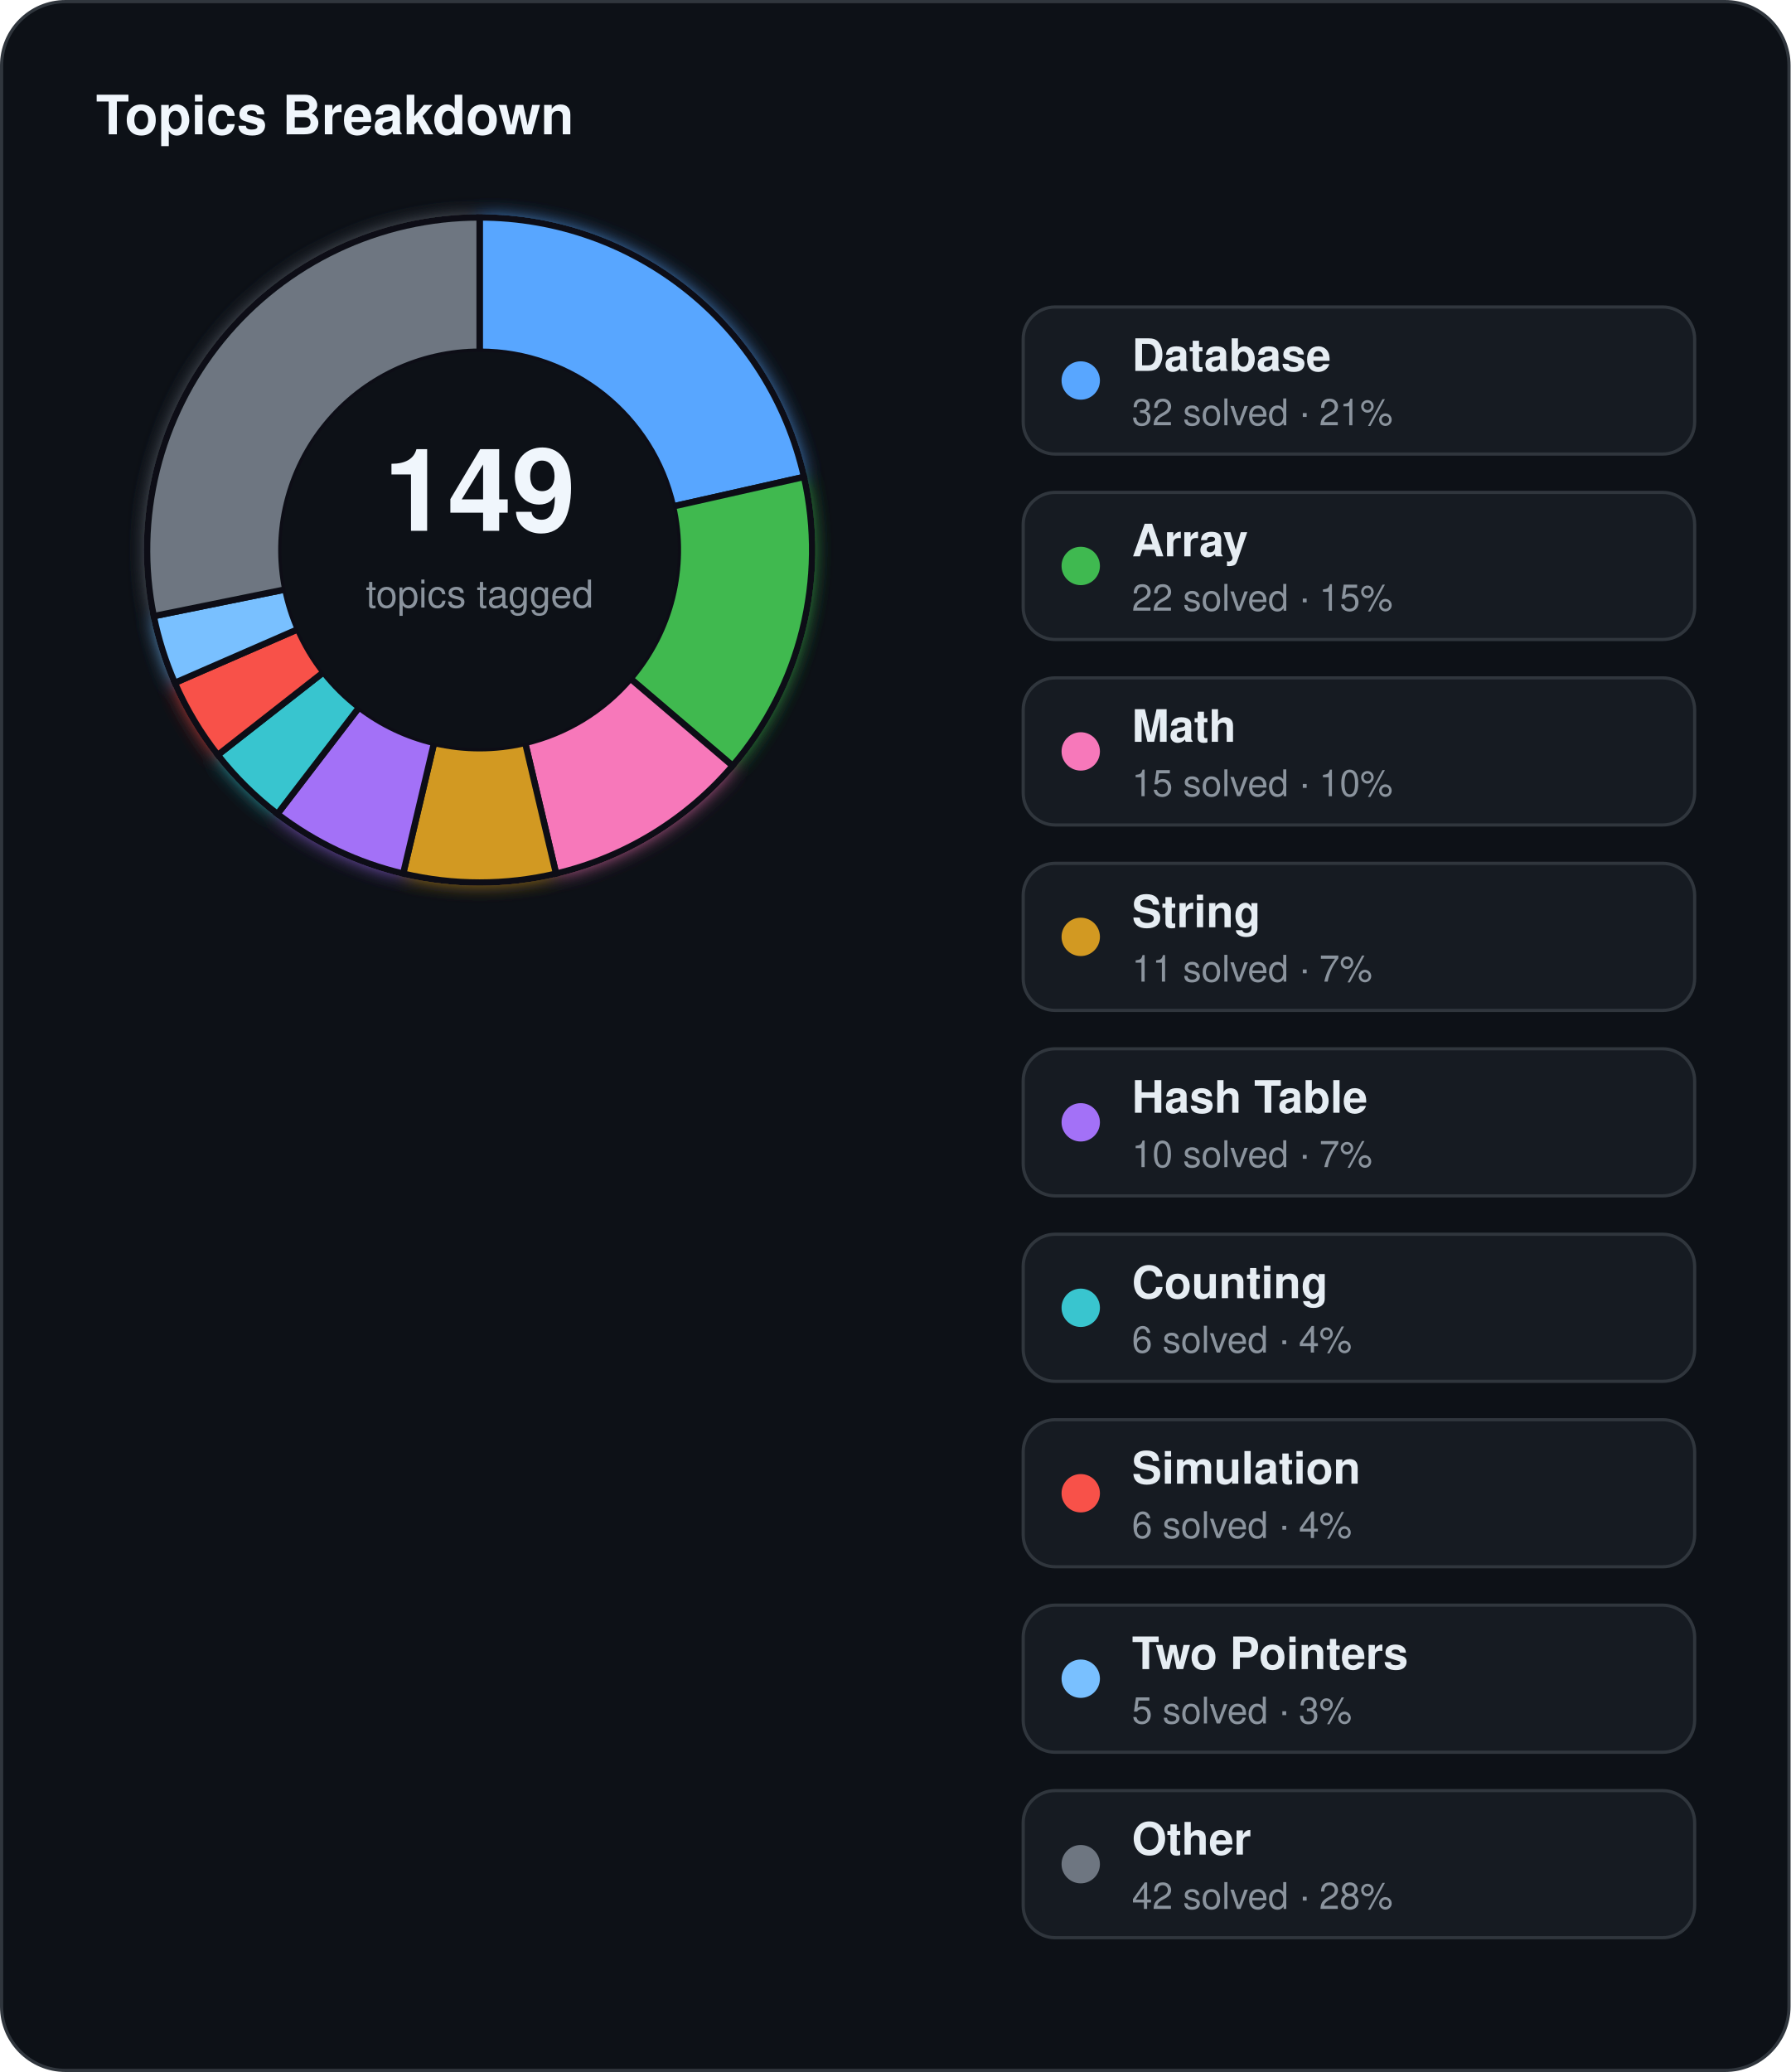
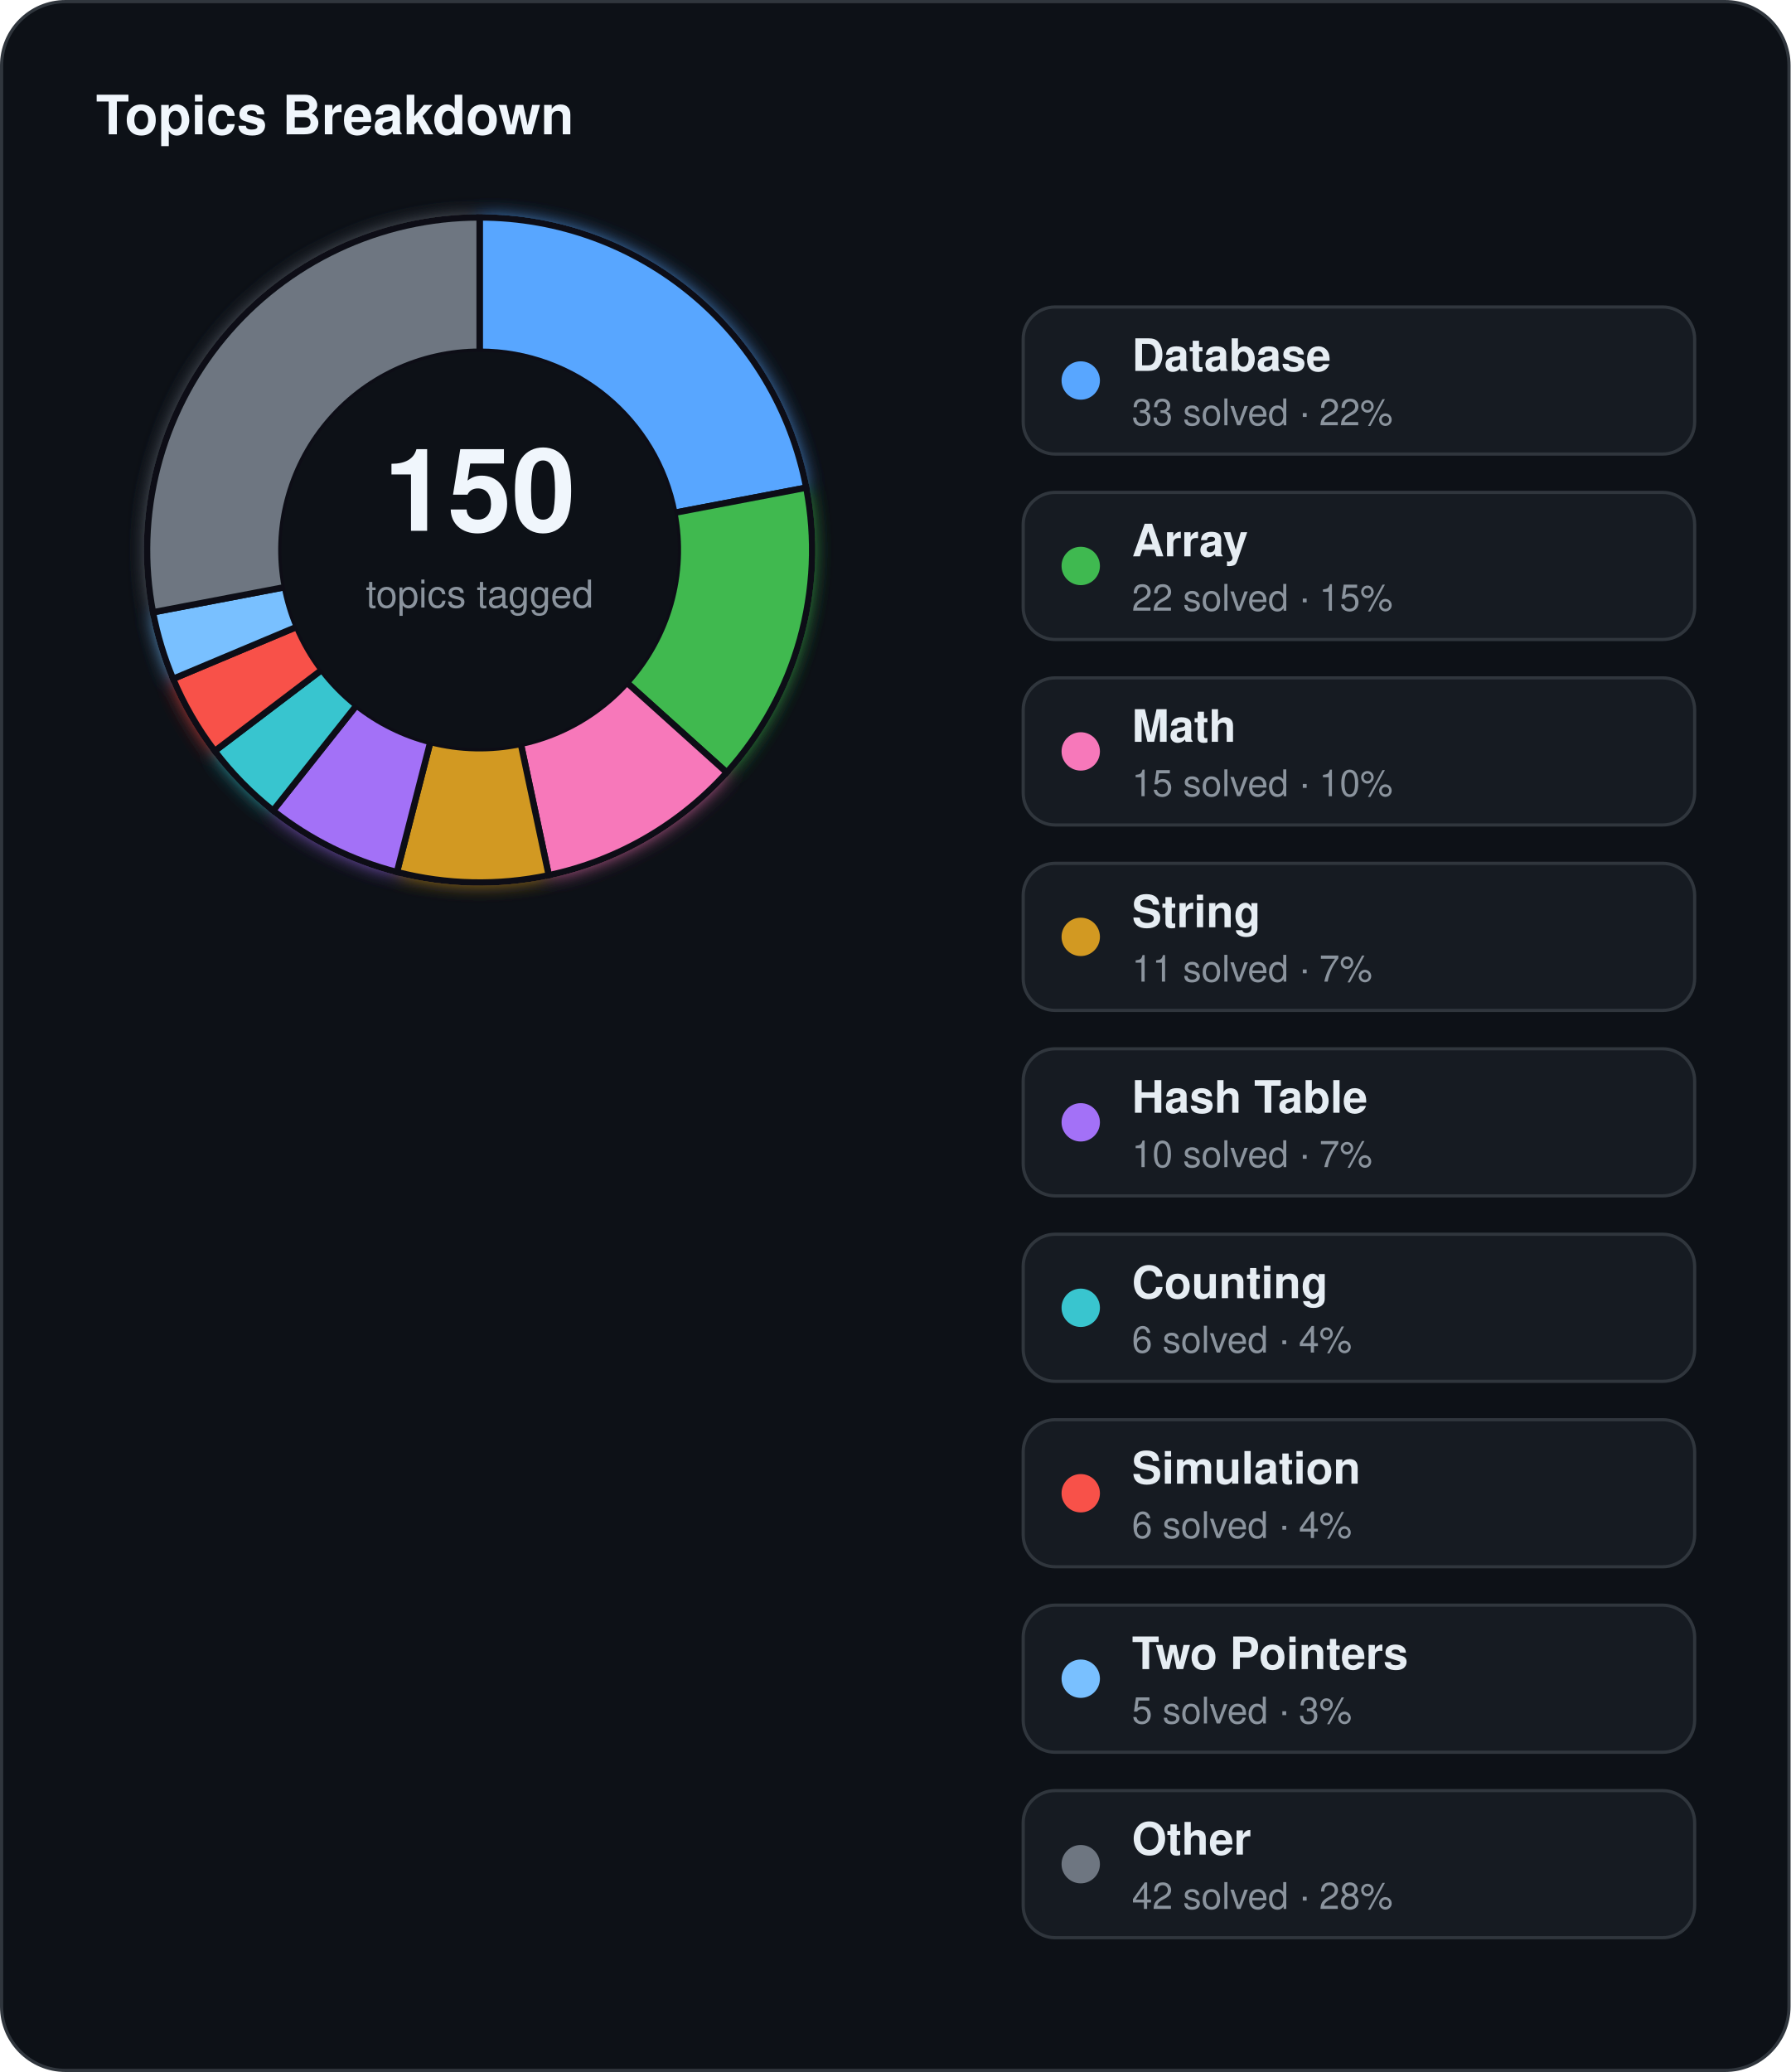
<svg xmlns="http://www.w3.org/2000/svg" width="560" height="648" viewBox="0 0 560 648">
  <defs>
    <filter id="topics-glow" x="-60%" y="-60%" width="220%" height="220%">
      <feGaussianBlur stdDeviation="3" result="blur" />
      <feMerge>
        <feMergeNode in="blur" />
        <feMergeNode in="SourceGraphic" />
      </feMerge>
    </filter>
  </defs>
  <rect x="0.5" y="0.5" width="559" height="647" rx="20" fill="#0d1117" stroke="#30363d" stroke-width="1" />
  <text x="30" y="42" fill="#f0f6fc" font-family="Segoe UI, Helvetica, Arial, sans-serif" font-size="17" font-weight="700">Topics Breakdown</text>
  <g filter="url(#topics-glow)">
-     <path d="M 150.00,68.00 A 104,104 0 0 1 251.46,149.16 L 210.49,158.39 A 62,62 0 0 0 150.00,110.00 Z" fill="#58a6ff" stroke="#0d1117" stroke-width="2" />
-     <path d="M 251.46,149.16 A 104,104 0 0 1 229.12,239.50 L 197.17,212.24 A 62,62 0 0 0 210.49,158.39 Z" fill="#3fb950" stroke="#0d1117" stroke-width="2" />
-     <path d="M 229.12,239.50 A 104,104 0 0 1 173.91,273.22 L 164.25,232.34 A 62,62 0 0 0 197.17,212.24 Z" fill="#f778ba" stroke="#0d1117" stroke-width="2" />
-     <path d="M 173.91,273.22 A 104,104 0 0 1 126.09,273.22 L 135.75,232.34 A 62,62 0 0 0 164.25,232.34 Z" fill="#d29922" stroke="#0d1117" stroke-width="2" />
-     <path d="M 126.09,273.22 A 104,104 0 0 1 86.76,254.56 L 112.30,221.22 A 62,62 0 0 0 135.75,232.34 Z" fill="#a371f7" stroke="#0d1117" stroke-width="2" />
-     <path d="M 86.76,254.56 A 104,104 0 0 1 68.11,236.11 L 101.18,210.22 A 62,62 0 0 0 112.30,221.22 Z" fill="#39c5cf" stroke="#0d1117" stroke-width="2" />
-     <path d="M 68.11,236.11 A 104,104 0 0 1 54.67,213.56 L 93.17,196.78 A 62,62 0 0 0 101.18,210.22 Z" fill="#f85149" stroke="#0d1117" stroke-width="2" />
-     <path d="M 54.67,213.56 A 104,104 0 0 1 48.08,192.69 L 89.24,184.34 A 62,62 0 0 0 93.17,196.78 Z" fill="#79c0ff" stroke="#0d1117" stroke-width="2" />
-     <path d="M 48.08,192.69 A 104,104 0 0 1 150.00,68.00 L 150.00,110.00 A 62,62 0 0 0 89.24,184.34 Z" fill="#6e7681" stroke="#0d1117" stroke-width="2" />
+     <path d="M 150.00,68.00 A 104,104 0 0 1 252.16,152.51 L 210.90,160.38 A 62,62 0 0 0 150.00,110.00 Z" fill="#58a6ff" stroke="#0d1117" stroke-width="2" />
+     <path d="M 252.16,152.51 A 104,104 0 0 1 227.29,241.59 L 196.07,213.49 A 62,62 0 0 0 210.90,160.38 Z" fill="#3fb950" stroke="#0d1117" stroke-width="2" />
+     <path d="M 227.29,241.59 A 104,104 0 0 1 171.62,273.73 L 162.89,232.65 A 62,62 0 0 0 196.07,213.49 Z" fill="#f778ba" stroke="#0d1117" stroke-width="2" />
+     <path d="M 171.62,273.73 A 104,104 0 0 1 124.14,272.73 L 134.58,232.05 A 62,62 0 0 0 162.89,232.65 Z" fill="#d29922" stroke="#0d1117" stroke-width="2" />
+     <path d="M 124.14,272.73 A 104,104 0 0 1 85.40,253.50 L 111.49,220.59 A 62,62 0 0 0 134.58,232.05 Z" fill="#a371f7" stroke="#0d1117" stroke-width="2" />
+     <path d="M 85.40,253.50 A 104,104 0 0 1 67.16,234.88 L 100.62,209.49 A 62,62 0 0 0 111.49,220.59 Z" fill="#39c5cf" stroke="#0d1117" stroke-width="2" />
+     <path d="M 67.16,234.88 A 104,104 0 0 1 54.13,212.30 L 92.84,196.03 A 62,62 0 0 0 100.62,209.49 Z" fill="#f85149" stroke="#0d1117" stroke-width="2" />
+     <path d="M 54.13,212.30 A 104,104 0 0 1 47.84,191.49 L 89.10,183.62 A 62,62 0 0 0 92.84,196.03 Z" fill="#79c0ff" stroke="#0d1117" stroke-width="2" />
+     <path d="M 47.84,191.49 A 104,104 0 0 1 150.00,68.00 L 150.00,110.00 A 62,62 0 0 0 89.10,183.62 Z" fill="#6e7681" stroke="#0d1117" stroke-width="2" />
  </g>
  <circle cx="150" cy="172" r="62" fill="#0d1117" />
-   <text x="150" y="166" text-anchor="middle" fill="#f0f6fc" font-family="Segoe UI, Helvetica, Arial, sans-serif" font-size="36" font-weight="700">149</text>
+   <text x="150" y="166" text-anchor="middle" fill="#f0f6fc" font-family="Segoe UI, Helvetica, Arial, sans-serif" font-size="36" font-weight="700">150</text>
  <text x="150" y="190" text-anchor="middle" fill="#8b949e" font-family="Segoe UI, Helvetica, Arial, sans-serif" font-size="12">topics tagged</text>
  <rect x="320" y="96" width="210" height="46" rx="10" fill="#161b22" stroke="#30363d" stroke-width="1" />
  <circle cx="338" cy="119" r="6" fill="#58a6ff" />
  <text x="354" y="116" fill="#e6edf3" font-family="Segoe UI, Helvetica, Arial, sans-serif" font-size="14" font-weight="600">Database</text>
-   <text x="354" y="133" fill="#8b949e" font-family="Segoe UI, Helvetica, Arial, sans-serif" font-size="11.5">32 solved · 21%</text>
+   <text x="354" y="133" fill="#8b949e" font-family="Segoe UI, Helvetica, Arial, sans-serif" font-size="11.5">33 solved · 22%</text>
  <rect x="320" y="154" width="210" height="46" rx="10" fill="#161b22" stroke="#30363d" stroke-width="1" />
  <circle cx="338" cy="177" r="6" fill="#3fb950" />
  <text x="354" y="174" fill="#e6edf3" font-family="Segoe UI, Helvetica, Arial, sans-serif" font-size="14" font-weight="600">Array</text>
  <text x="354" y="191" fill="#8b949e" font-family="Segoe UI, Helvetica, Arial, sans-serif" font-size="11.5">22 solved · 15%</text>
  <rect x="320" y="212" width="210" height="46" rx="10" fill="#161b22" stroke="#30363d" stroke-width="1" />
  <circle cx="338" cy="235" r="6" fill="#f778ba" />
  <text x="354" y="232" fill="#e6edf3" font-family="Segoe UI, Helvetica, Arial, sans-serif" font-size="14" font-weight="600">Math</text>
  <text x="354" y="249" fill="#8b949e" font-family="Segoe UI, Helvetica, Arial, sans-serif" font-size="11.5">15 solved · 10%</text>
  <rect x="320" y="270" width="210" height="46" rx="10" fill="#161b22" stroke="#30363d" stroke-width="1" />
  <circle cx="338" cy="293" r="6" fill="#d29922" />
  <text x="354" y="290" fill="#e6edf3" font-family="Segoe UI, Helvetica, Arial, sans-serif" font-size="14" font-weight="600">String</text>
  <text x="354" y="307" fill="#8b949e" font-family="Segoe UI, Helvetica, Arial, sans-serif" font-size="11.5">11 solved · 7%</text>
  <rect x="320" y="328" width="210" height="46" rx="10" fill="#161b22" stroke="#30363d" stroke-width="1" />
  <circle cx="338" cy="351" r="6" fill="#a371f7" />
  <text x="354" y="348" fill="#e6edf3" font-family="Segoe UI, Helvetica, Arial, sans-serif" font-size="14" font-weight="600">Hash Table</text>
  <text x="354" y="365" fill="#8b949e" font-family="Segoe UI, Helvetica, Arial, sans-serif" font-size="11.5">10 solved · 7%</text>
  <rect x="320" y="386" width="210" height="46" rx="10" fill="#161b22" stroke="#30363d" stroke-width="1" />
  <circle cx="338" cy="409" r="6" fill="#39c5cf" />
  <text x="354" y="406" fill="#e6edf3" font-family="Segoe UI, Helvetica, Arial, sans-serif" font-size="14" font-weight="600">Counting</text>
  <text x="354" y="423" fill="#8b949e" font-family="Segoe UI, Helvetica, Arial, sans-serif" font-size="11.5">6 solved · 4%</text>
  <rect x="320" y="444" width="210" height="46" rx="10" fill="#161b22" stroke="#30363d" stroke-width="1" />
  <circle cx="338" cy="467" r="6" fill="#f85149" />
  <text x="354" y="464" fill="#e6edf3" font-family="Segoe UI, Helvetica, Arial, sans-serif" font-size="14" font-weight="600">Simulation</text>
  <text x="354" y="481" fill="#8b949e" font-family="Segoe UI, Helvetica, Arial, sans-serif" font-size="11.5">6 solved · 4%</text>
  <rect x="320" y="502" width="210" height="46" rx="10" fill="#161b22" stroke="#30363d" stroke-width="1" />
  <circle cx="338" cy="525" r="6" fill="#79c0ff" />
  <text x="354" y="522" fill="#e6edf3" font-family="Segoe UI, Helvetica, Arial, sans-serif" font-size="14" font-weight="600">Two Pointers</text>
  <text x="354" y="539" fill="#8b949e" font-family="Segoe UI, Helvetica, Arial, sans-serif" font-size="11.5">5 solved · 3%</text>
  <rect x="320" y="560" width="210" height="46" rx="10" fill="#161b22" stroke="#30363d" stroke-width="1" />
  <circle cx="338" cy="583" r="6" fill="#6e7681" />
  <text x="354" y="580" fill="#e6edf3" font-family="Segoe UI, Helvetica, Arial, sans-serif" font-size="14" font-weight="600">Other</text>
  <text x="354" y="597" fill="#8b949e" font-family="Segoe UI, Helvetica, Arial, sans-serif" font-size="11.5">42 solved · 28%</text>
</svg>
